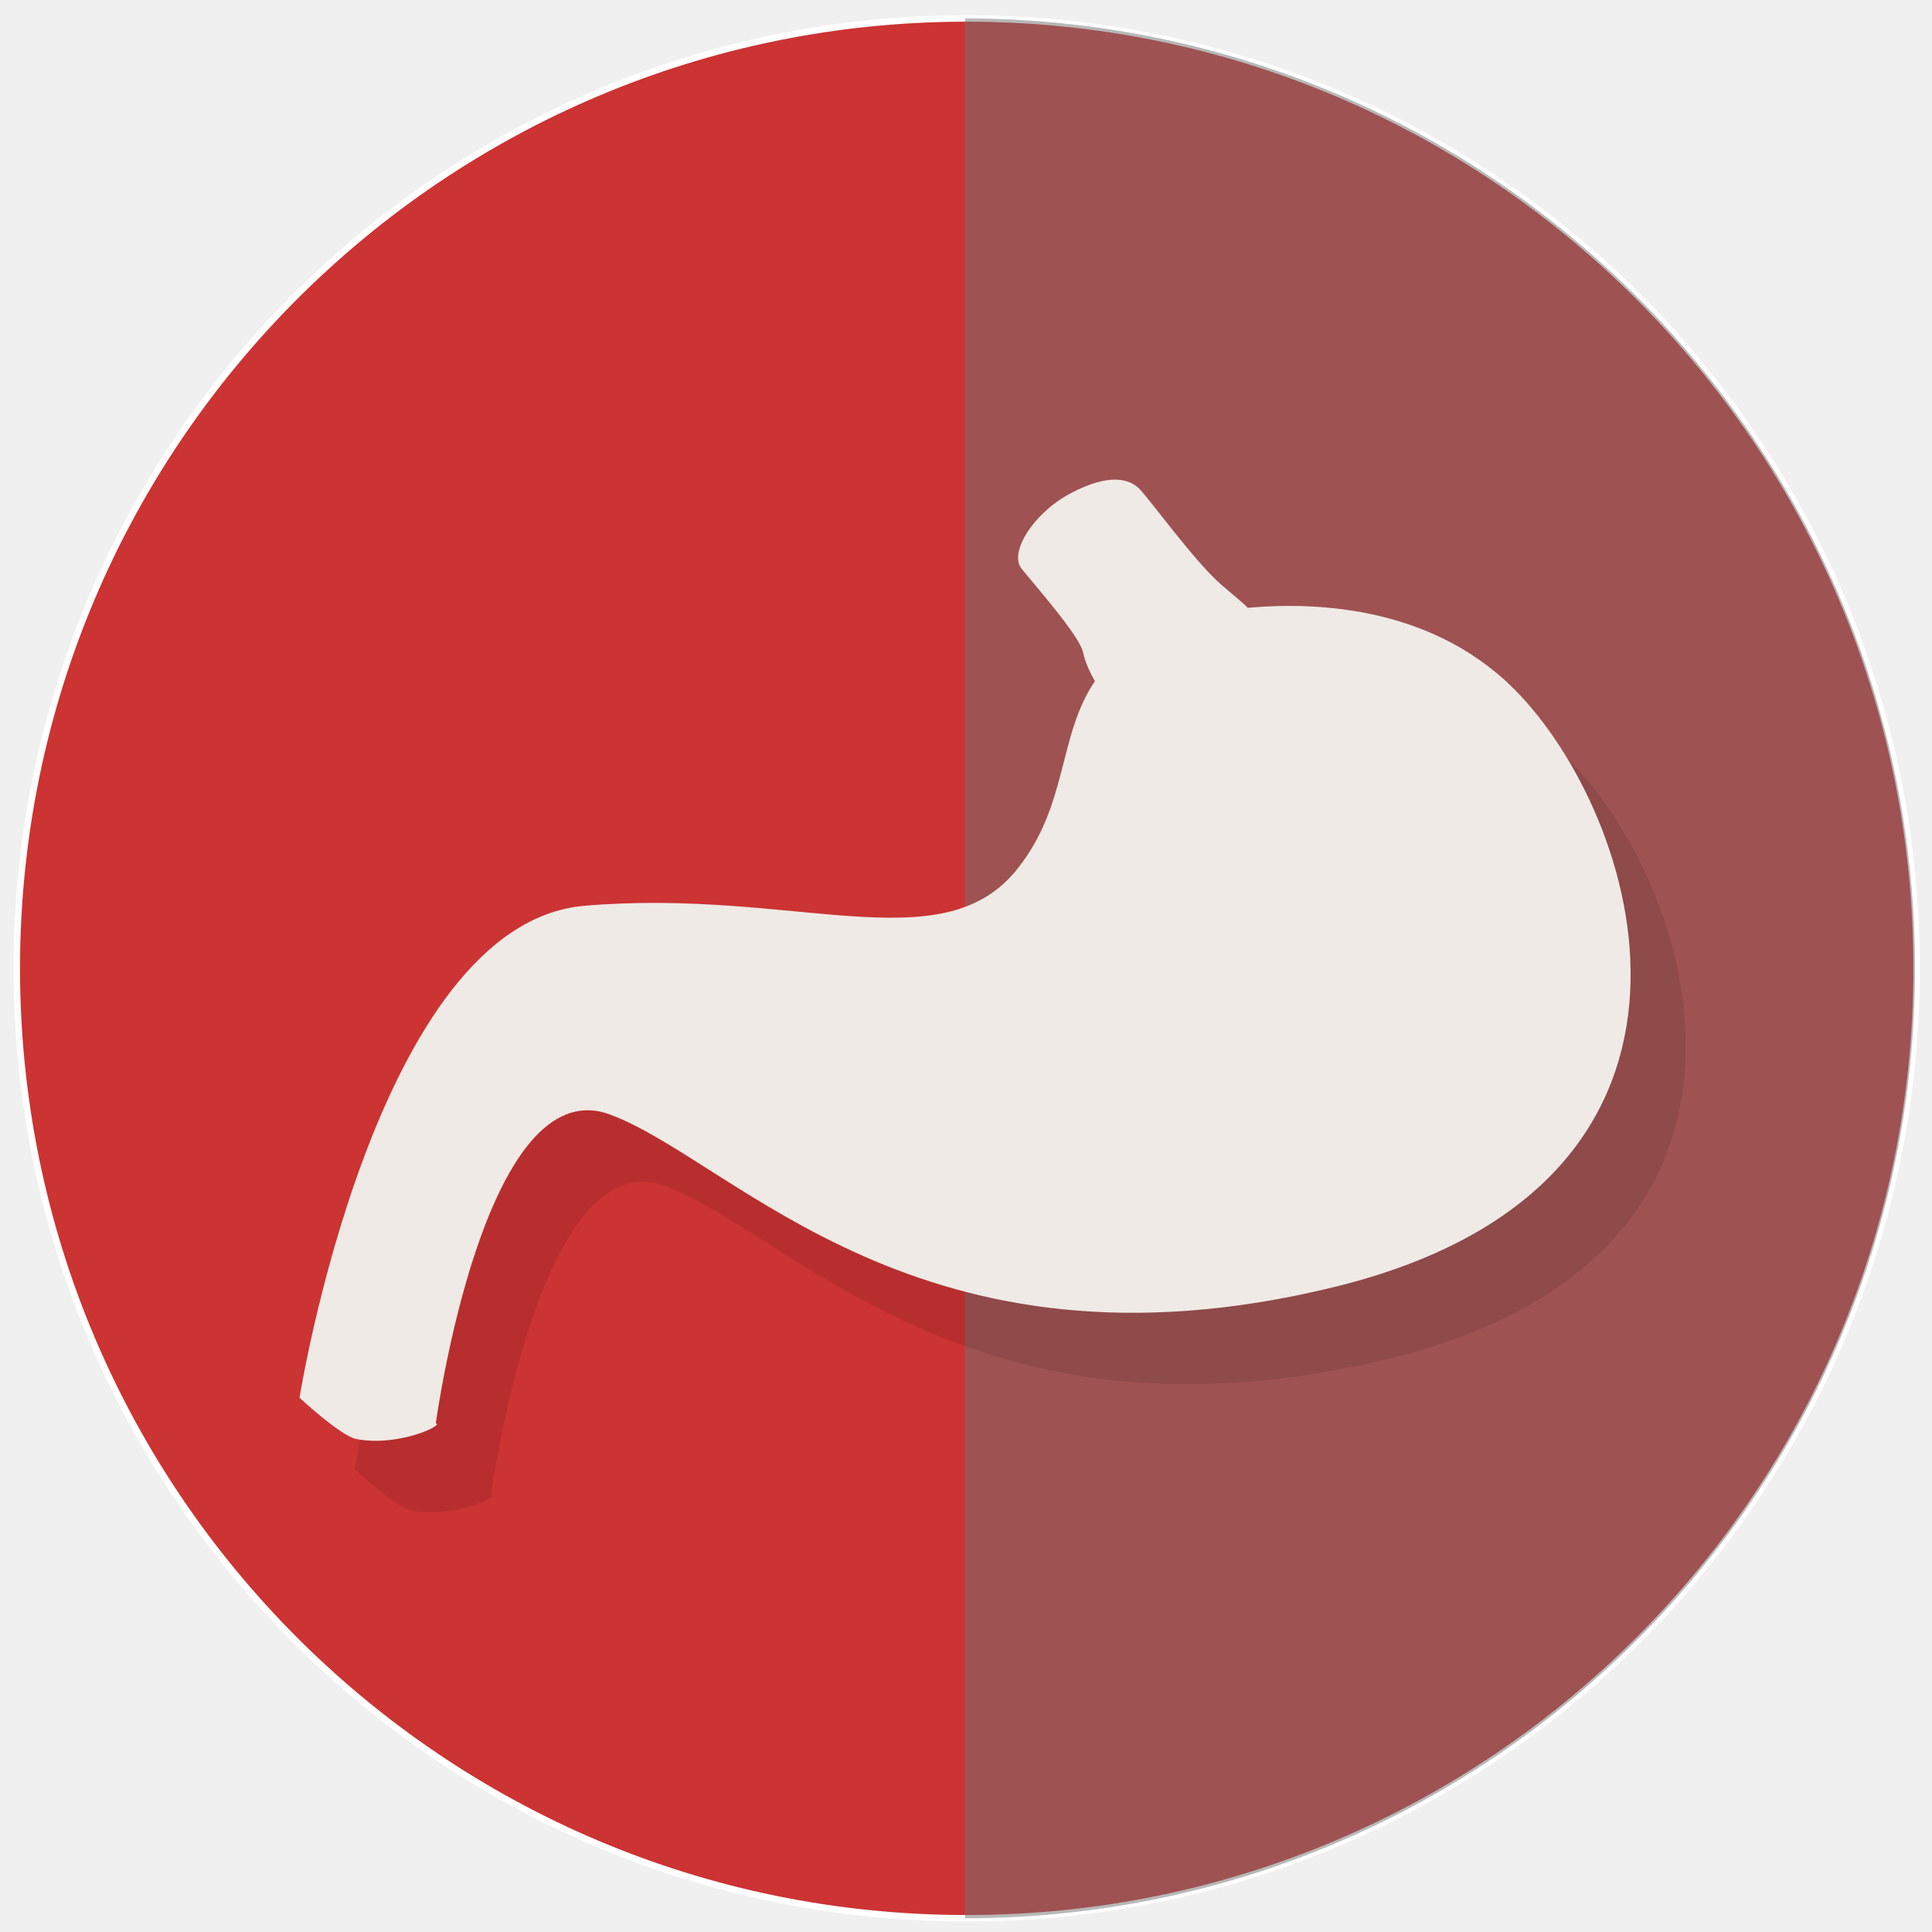
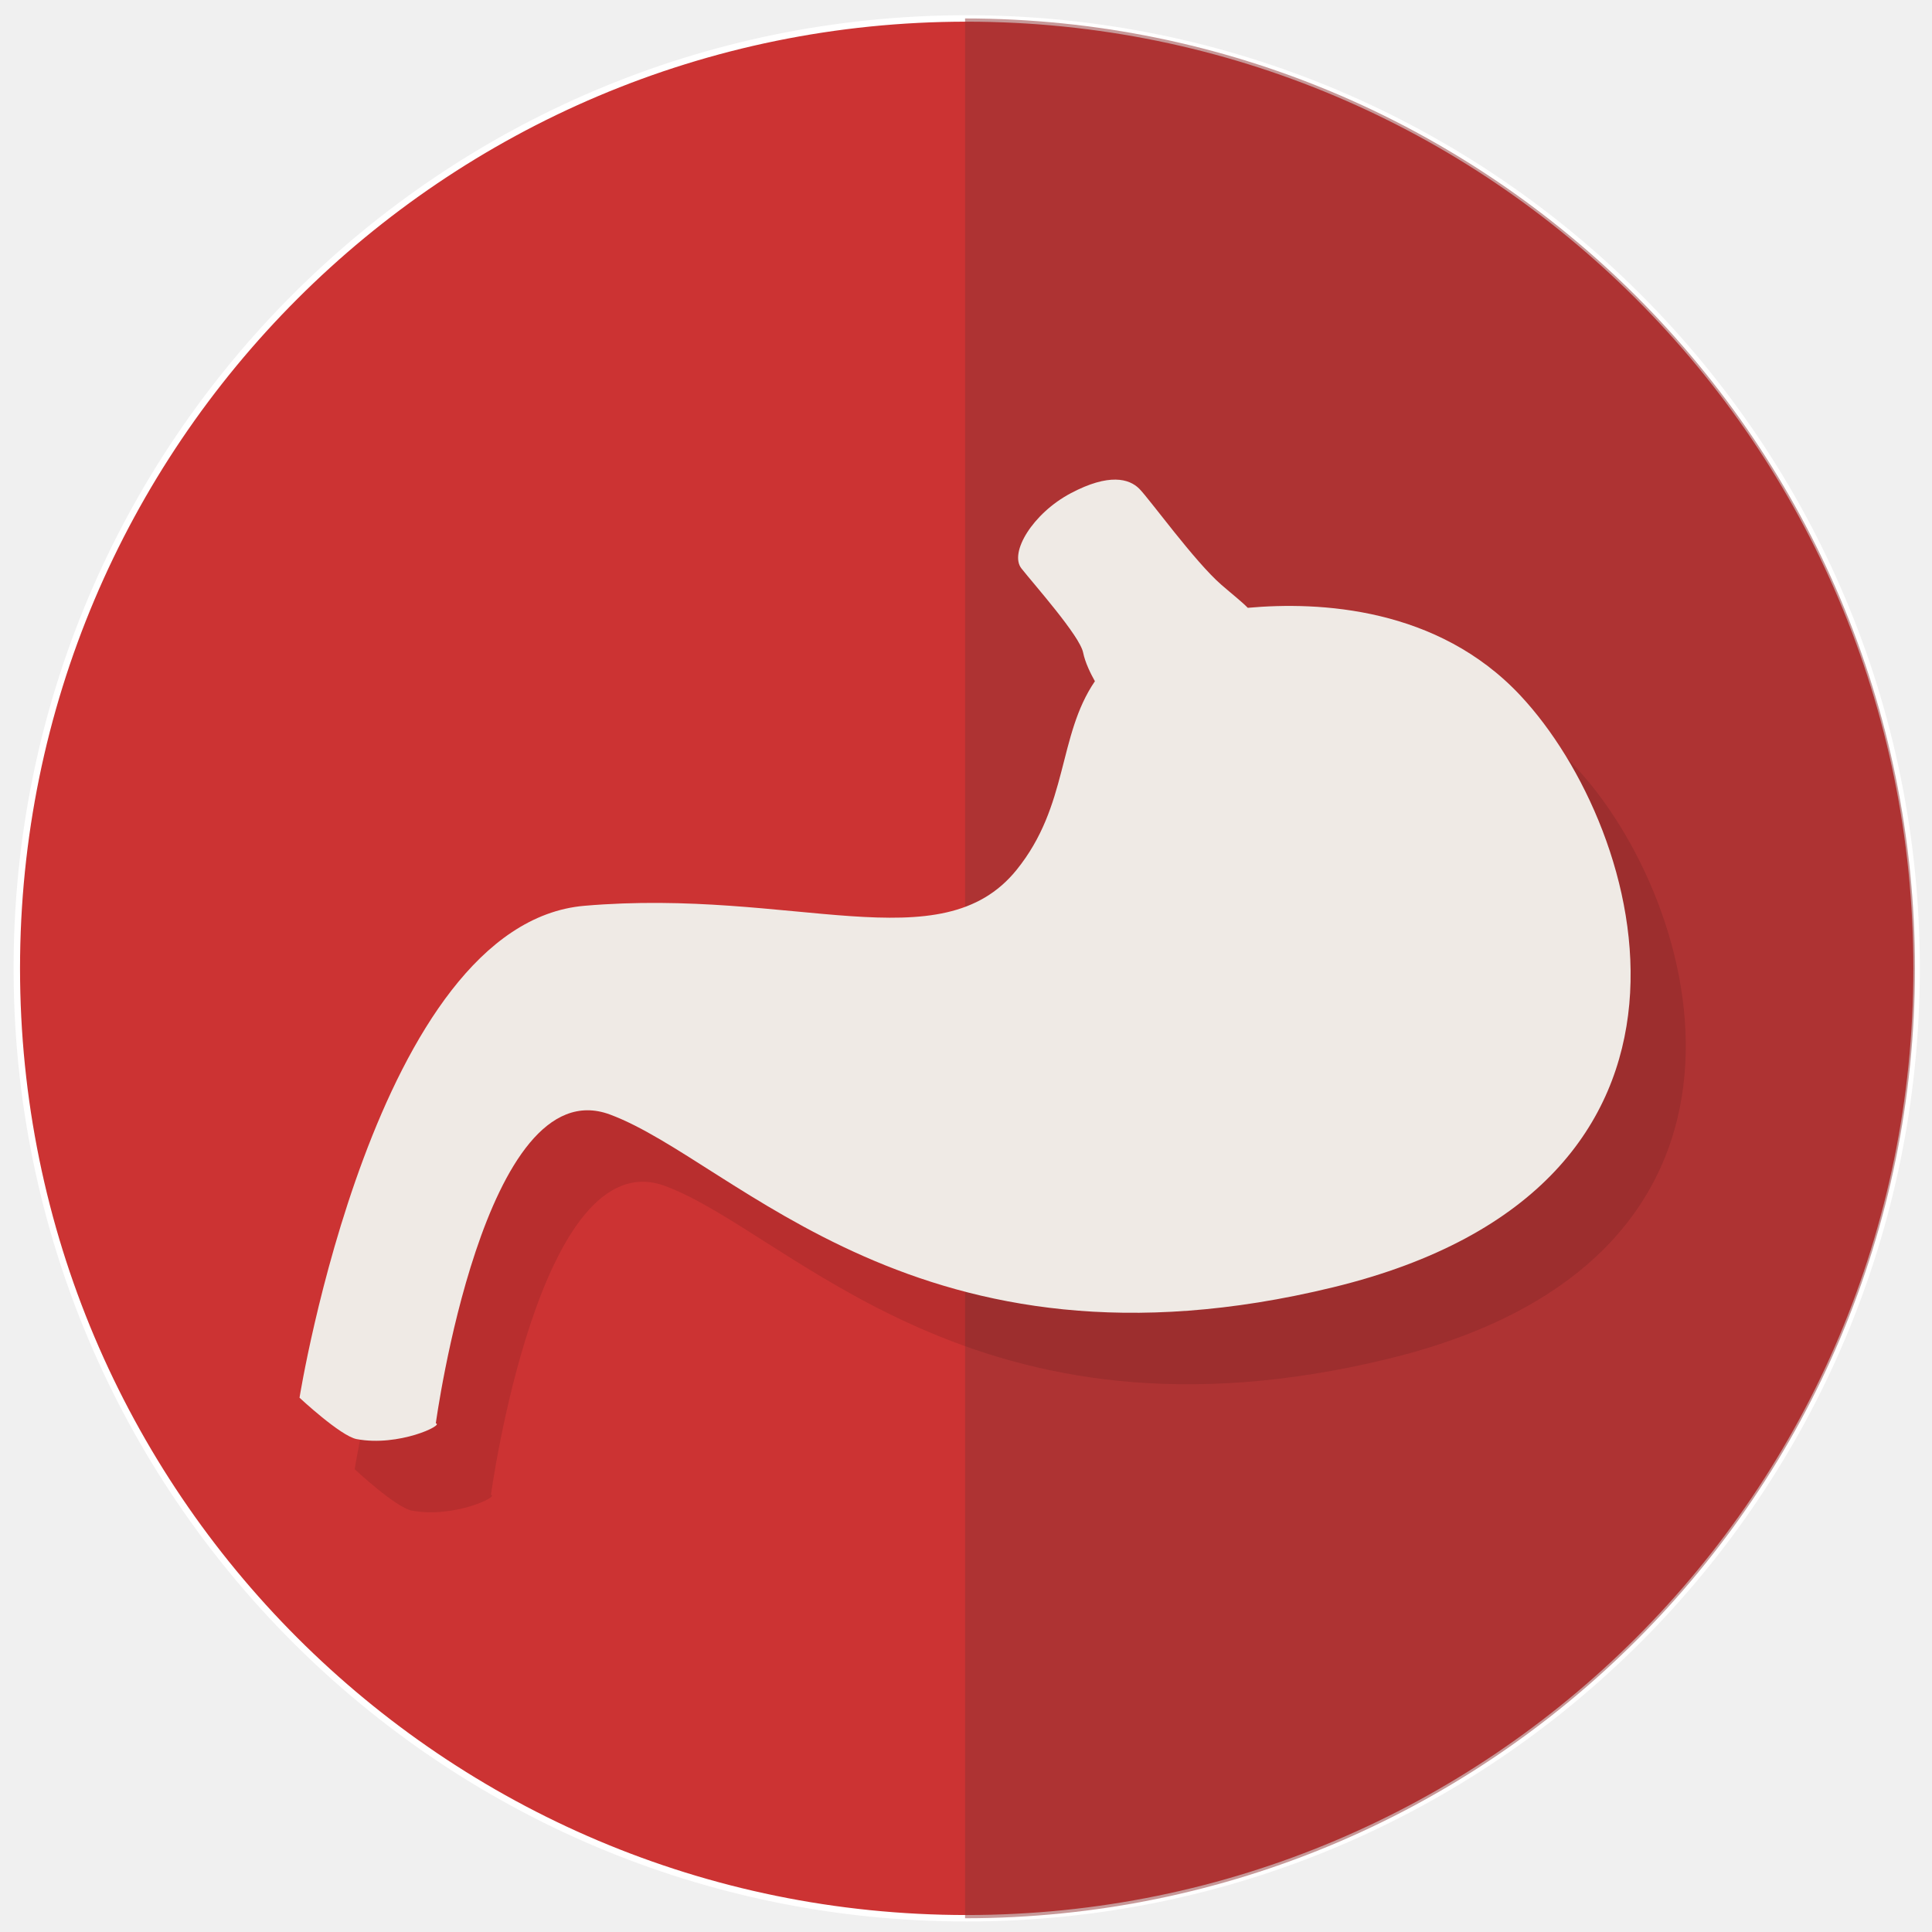
<svg xmlns="http://www.w3.org/2000/svg" version="1.1" id="Capa_1" x="0px" y="0px" width="300px" height="300px" viewBox="0 0 300 300" enable-background="new 0 0 300 300" xml:space="preserve">
-   <g>
+   <defs id="defs15" />
+   <g id="g3">
    <circle id="XMLID_39_" fill="#cc3333" stroke="#FFFFFF" stroke-miterlimit="10" cx="150.11" cy="150.365" r="147.5" />
-     <path id="XMLID_37_" fill="#727171" opacity="0.5" d="M149.856,2.865v295.001c81.461,0,147.5-66.038,147.5-147.501   C297.355,68.905,231.317,2.865,149.856,2.865z" />
+     <path id="XMLID_37_" fill="#727171" opacity="0.5" d="M149.856,2.865v295.001c81.461,0,147.5-66.038,147.5-147.501   C297.355,68.905,231.317,2.865,149.856,2.865z" style="fill:#8f3333;fill-opacity:1" />
    <g id="XMLID_34_" opacity="0.1">
-       <path fill="#030104" d="M244.658,119.106c-12.845-13.733-31.23-14.629-42.341-13.625c-1.02-1.039-2.396-2.096-4.127-3.601    c-4.134-3.6-11.155-13.321-12.724-14.89s-4.705-2.442-10.63,0.697c-5.926,3.137-9.585,9.236-7.669,11.676    s9.063,10.458,9.587,13.071c0.311,1.556,1.176,3.294,1.827,4.449c-5.795,8.49-4.08,19.282-12.156,29.281    c-11.733,14.527-34.645,2.794-67.126,5.588c-32.48,2.795-44.226,76.385-44.226,76.385s6.381,5.955,8.868,6.427    c6.528,1.229,13.663-2.215,12.294-2.448c0,0,7.489-55.22,27.046-47.954c19.558,7.266,48.057,42.47,112.316,26.824    C279.861,195.336,264.216,140.016,244.658,119.106z" />
+       <path fill="#030104" d="M244.658,119.106c-12.845-13.733-31.23-14.629-42.341-13.625c-1.02-1.039-2.396-2.096-4.127-3.601    c-4.134-3.6-11.155-13.321-12.724-14.89s-4.705-2.442-10.63,0.697c-5.926,3.137-9.585,9.236-7.669,11.676    s9.063,10.458,9.587,13.071c0.311,1.556,1.176,3.294,1.827,4.449c-5.795,8.49-4.08,19.282-12.156,29.281    c-11.733,14.527-34.645,2.794-67.126,5.588c-32.48,2.795-44.226,76.385-44.226,76.385s6.381,5.955,8.868,6.427    c6.528,1.229,13.663-2.215,12.294-2.448c0,0,7.489-55.22,27.046-47.954c19.558,7.266,48.057,42.47,112.316,26.824    C279.861,195.336,264.216,140.016,244.658,119.106z" id="path8" />
    </g>
    <g id="XMLID_7_">
-       <path fill="#EFEAE5" d="M236.093,108.007c-12.843-13.731-31.229-14.627-42.339-13.625c-1.021-1.038-2.397-2.094-4.127-3.6    c-4.136-3.6-11.153-13.323-12.722-14.892c-1.568-1.568-4.705-2.44-10.633,0.697c-5.925,3.138-9.586,9.237-7.668,11.677    s9.063,10.457,9.585,13.071c0.312,1.556,1.178,3.292,1.827,4.447c-5.795,8.492-4.078,19.284-12.154,29.283    c-11.734,14.528-34.645,2.792-67.125,5.587c-32.481,2.794-44.227,76.386-44.227,76.386s6.381,5.955,8.868,6.424    c6.528,1.229,13.663-2.212,12.294-2.445c0,0,7.488-55.22,27.046-47.954c19.557,7.266,48.056,42.47,112.318,26.82    C271.297,184.238,255.65,128.918,236.093,108.007z" />
+       <path fill="#EFEAE5" d="M236.093,108.007c-12.843-13.731-31.229-14.627-42.339-13.625c-1.021-1.038-2.397-2.094-4.127-3.6    c-4.136-3.6-11.153-13.323-12.722-14.892c-1.568-1.568-4.705-2.44-10.633,0.697c-5.925,3.138-9.586,9.237-7.668,11.677    s9.063,10.457,9.585,13.071c0.312,1.556,1.178,3.292,1.827,4.447c-5.795,8.492-4.078,19.284-12.154,29.283    c-11.734,14.528-34.645,2.792-67.125,5.587c-32.481,2.794-44.227,76.386-44.227,76.386s6.381,5.955,8.868,6.424    c6.528,1.229,13.663-2.212,12.294-2.445c0,0,7.488-55.22,27.046-47.954c19.557,7.266,48.056,42.47,112.318,26.82    C271.297,184.238,255.65,128.918,236.093,108.007z" id="path11" />
    </g>
  </g>
</svg>
